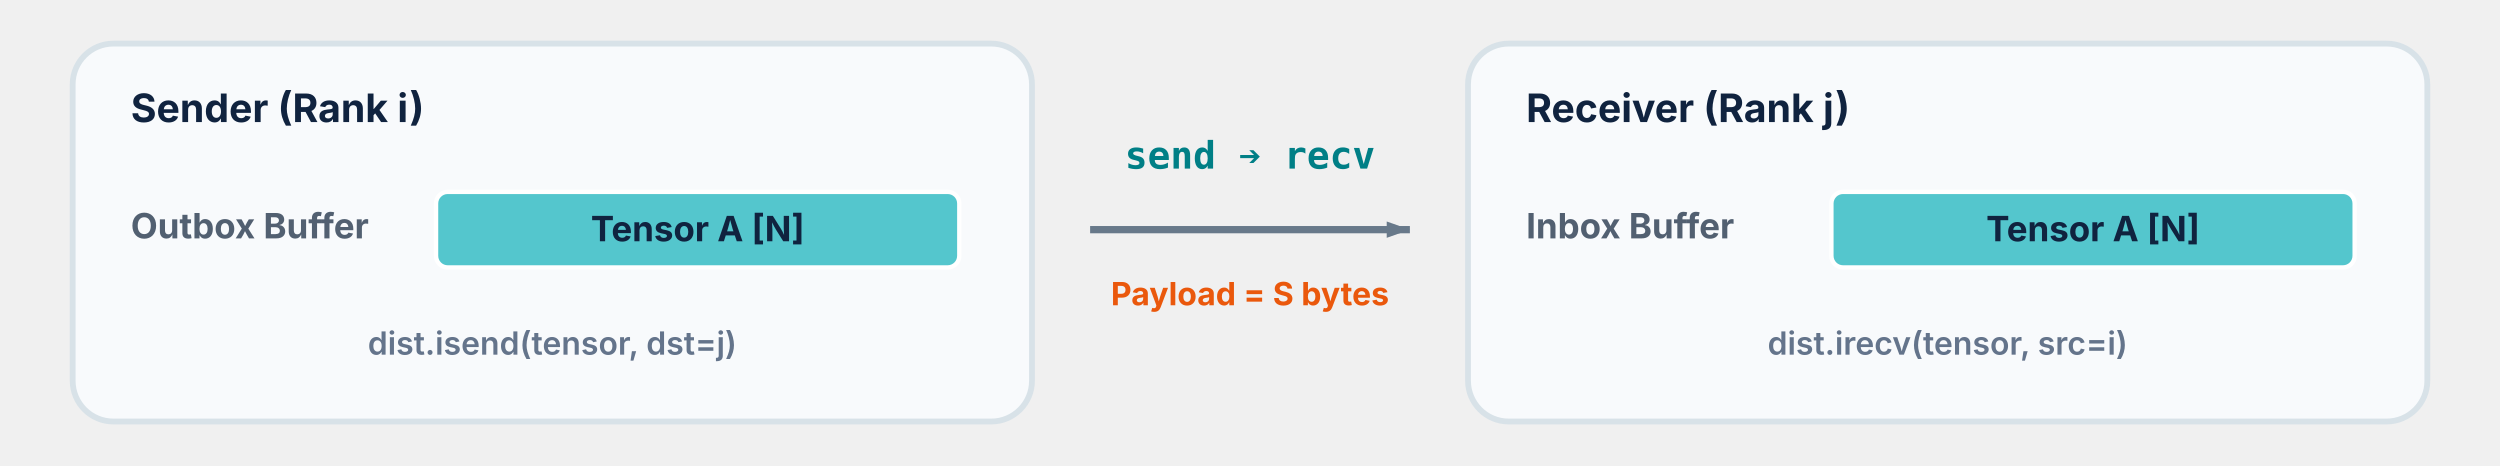
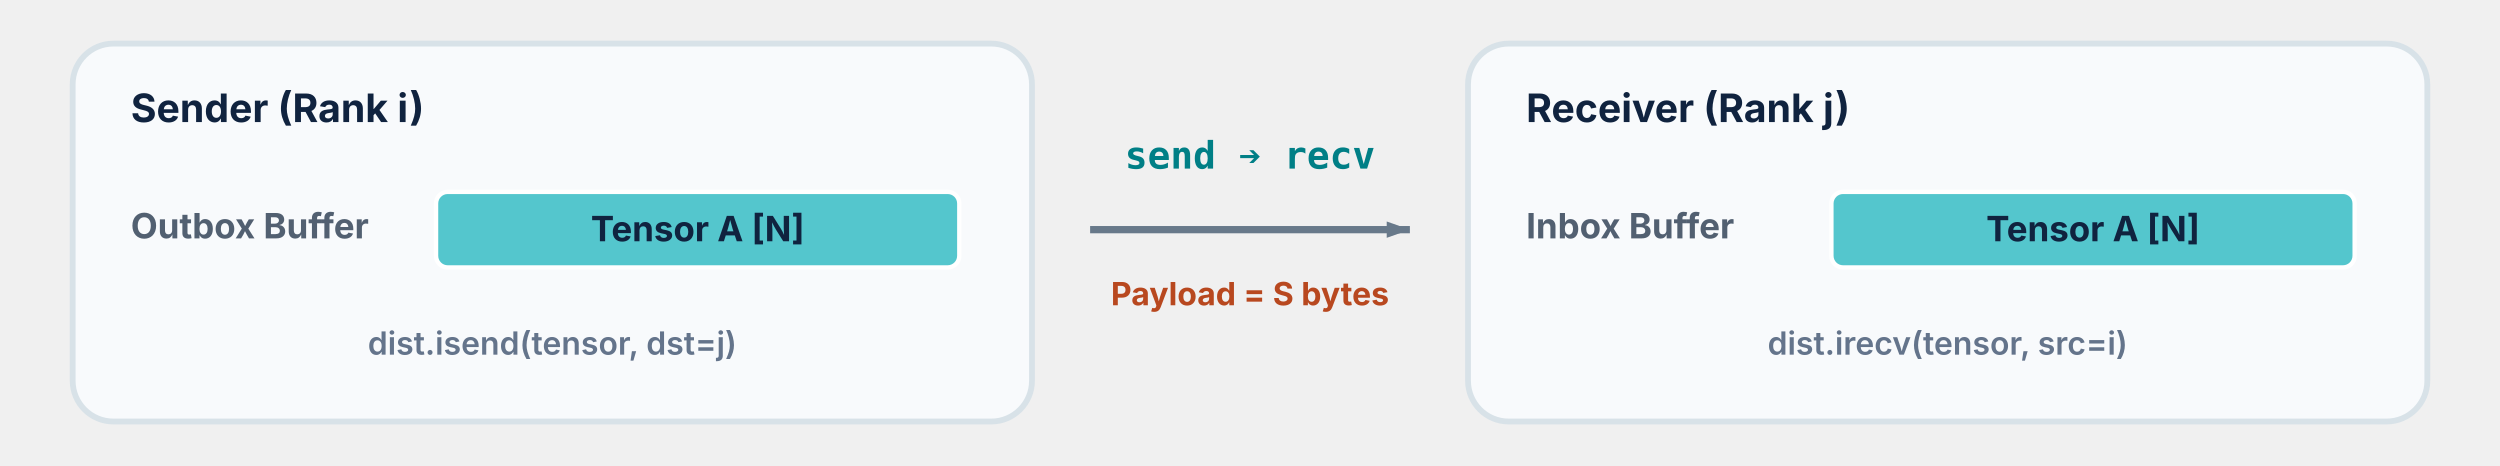
<svg xmlns="http://www.w3.org/2000/svg" viewBox="0 0 860 160" role="img" aria-labelledby="title desc">
  <defs>
    <marker id="arrow" viewBox="0 0 10 8" refX="8.5" refY="4" markerWidth="3.8" markerHeight="3.0" orient="auto">
      <path d="M0 1L8.5 4L0 7z" fill="#68798a" />
    </marker>
    <style>
      text { font-family: Inter, ui-sans-serif, system-ui, -apple-system, BlinkMacSystemFont, "Segoe UI", sans-serif; }
      .bg { fill: #f8fafc; stroke: #d8e2e8; stroke-width: 2; rx: 14; }
      .panel-title { fill: #10233f; font-size: 13.5px; font-weight: 750; }
      .rank-lbl { fill: #526071; font-size: 12px; font-weight: 650; }
      .cell-text { fill: #10233f; font-size: 12px; font-weight: 750; text-anchor: middle; }
      .cell-border { stroke: #ffffff; stroke-width: 1.5; }
      .empty-slot { fill: #eef2f6; stroke: #cbd5e1; stroke-width: 1.5; stroke-dasharray: 3 3; rx: 4; }
-       .empty-text { fill: #94a3b8; font-size: 11px; font-weight: 500; text-anchor: middle; }
+       .empty-text { fill: #526071; font-size: 11px; font-weight: 500; text-anchor: middle; }
      .c0 { fill: #54c6cd; }
      .flow { fill: none; stroke: #68798a; stroke-width: 2.5; marker-end: url(#arrow); }
      .api-lbl { fill: #007f86; font-size: 13px; font-weight: 700; text-anchor: middle; font-family: 'JetBrains Mono', monospace; }
      .meta-lbl { fill: #64748b; font-size: 11px; font-weight: 600; text-anchor: middle; }
-       .meta-cost { fill: #ea580c; font-size: 11px; font-weight: 700; text-anchor: middle; }
+       .meta-cost { fill: #b8481f; font-size: 11px; font-weight: 700; text-anchor: middle; }
      @media (prefers-color-scheme: dark) {
        .bg { fill: #131d2a; stroke: #2c4052; }
        .panel-title { fill: #f3f7fa; }
        .rank-lbl { fill: #94a3b8; }
        .cell-border { stroke: #131d2a; }
        .empty-slot { fill: #1e293b; stroke: #334155; }
-         .empty-text { fill: #64748b; }
+         .empty-text { fill: #b8c9d8; }
        .cell-text { fill: #10233f; }
        .flow { stroke: #94a3b8; }
        .api-lbl { fill: #54d2d8; }
        .meta-lbl { fill: #94a3b8; }
        .meta-cost { fill: #fb923c; }
      }
    </style>
  </defs>
  <rect class="bg" x="25" y="15" width="330" height="130" />
  <text class="panel-title" x="45" y="42">Sender (Rank i)</text>
  <text class="rank-lbl" x="45" y="82">Outbox Buffer</text>
  <rect class="c0 cell-border" x="150" y="66" width="180" height="26" rx="4" />
  <text class="cell-text" x="240" y="83">Tensor A [N]</text>
  <text class="meta-lbl" x="190" y="122">dist.isend(tensor, dst=j)</text>
  <path class="flow" d="M375 79 H485" />
  <text class="api-lbl" x="430" y="58">send ➔ recv</text>
  <text class="meta-cost" x="430" y="105">Payload = S bytes</text>
  <rect class="bg" x="505" y="15" width="330" height="130" />
  <text class="panel-title" x="525" y="42">Receiver (Rank j)</text>
  <text class="rank-lbl" x="525" y="82">Inbox Buffer</text>
  <rect class="c0 cell-border" x="630" y="66" width="180" height="26" rx="4" />
  <text class="cell-text" x="720" y="83">Tensor A [N]</text>
  <text class="meta-lbl" x="670" y="122">dist.irecv(tensor, src=i)</text>
</svg>
